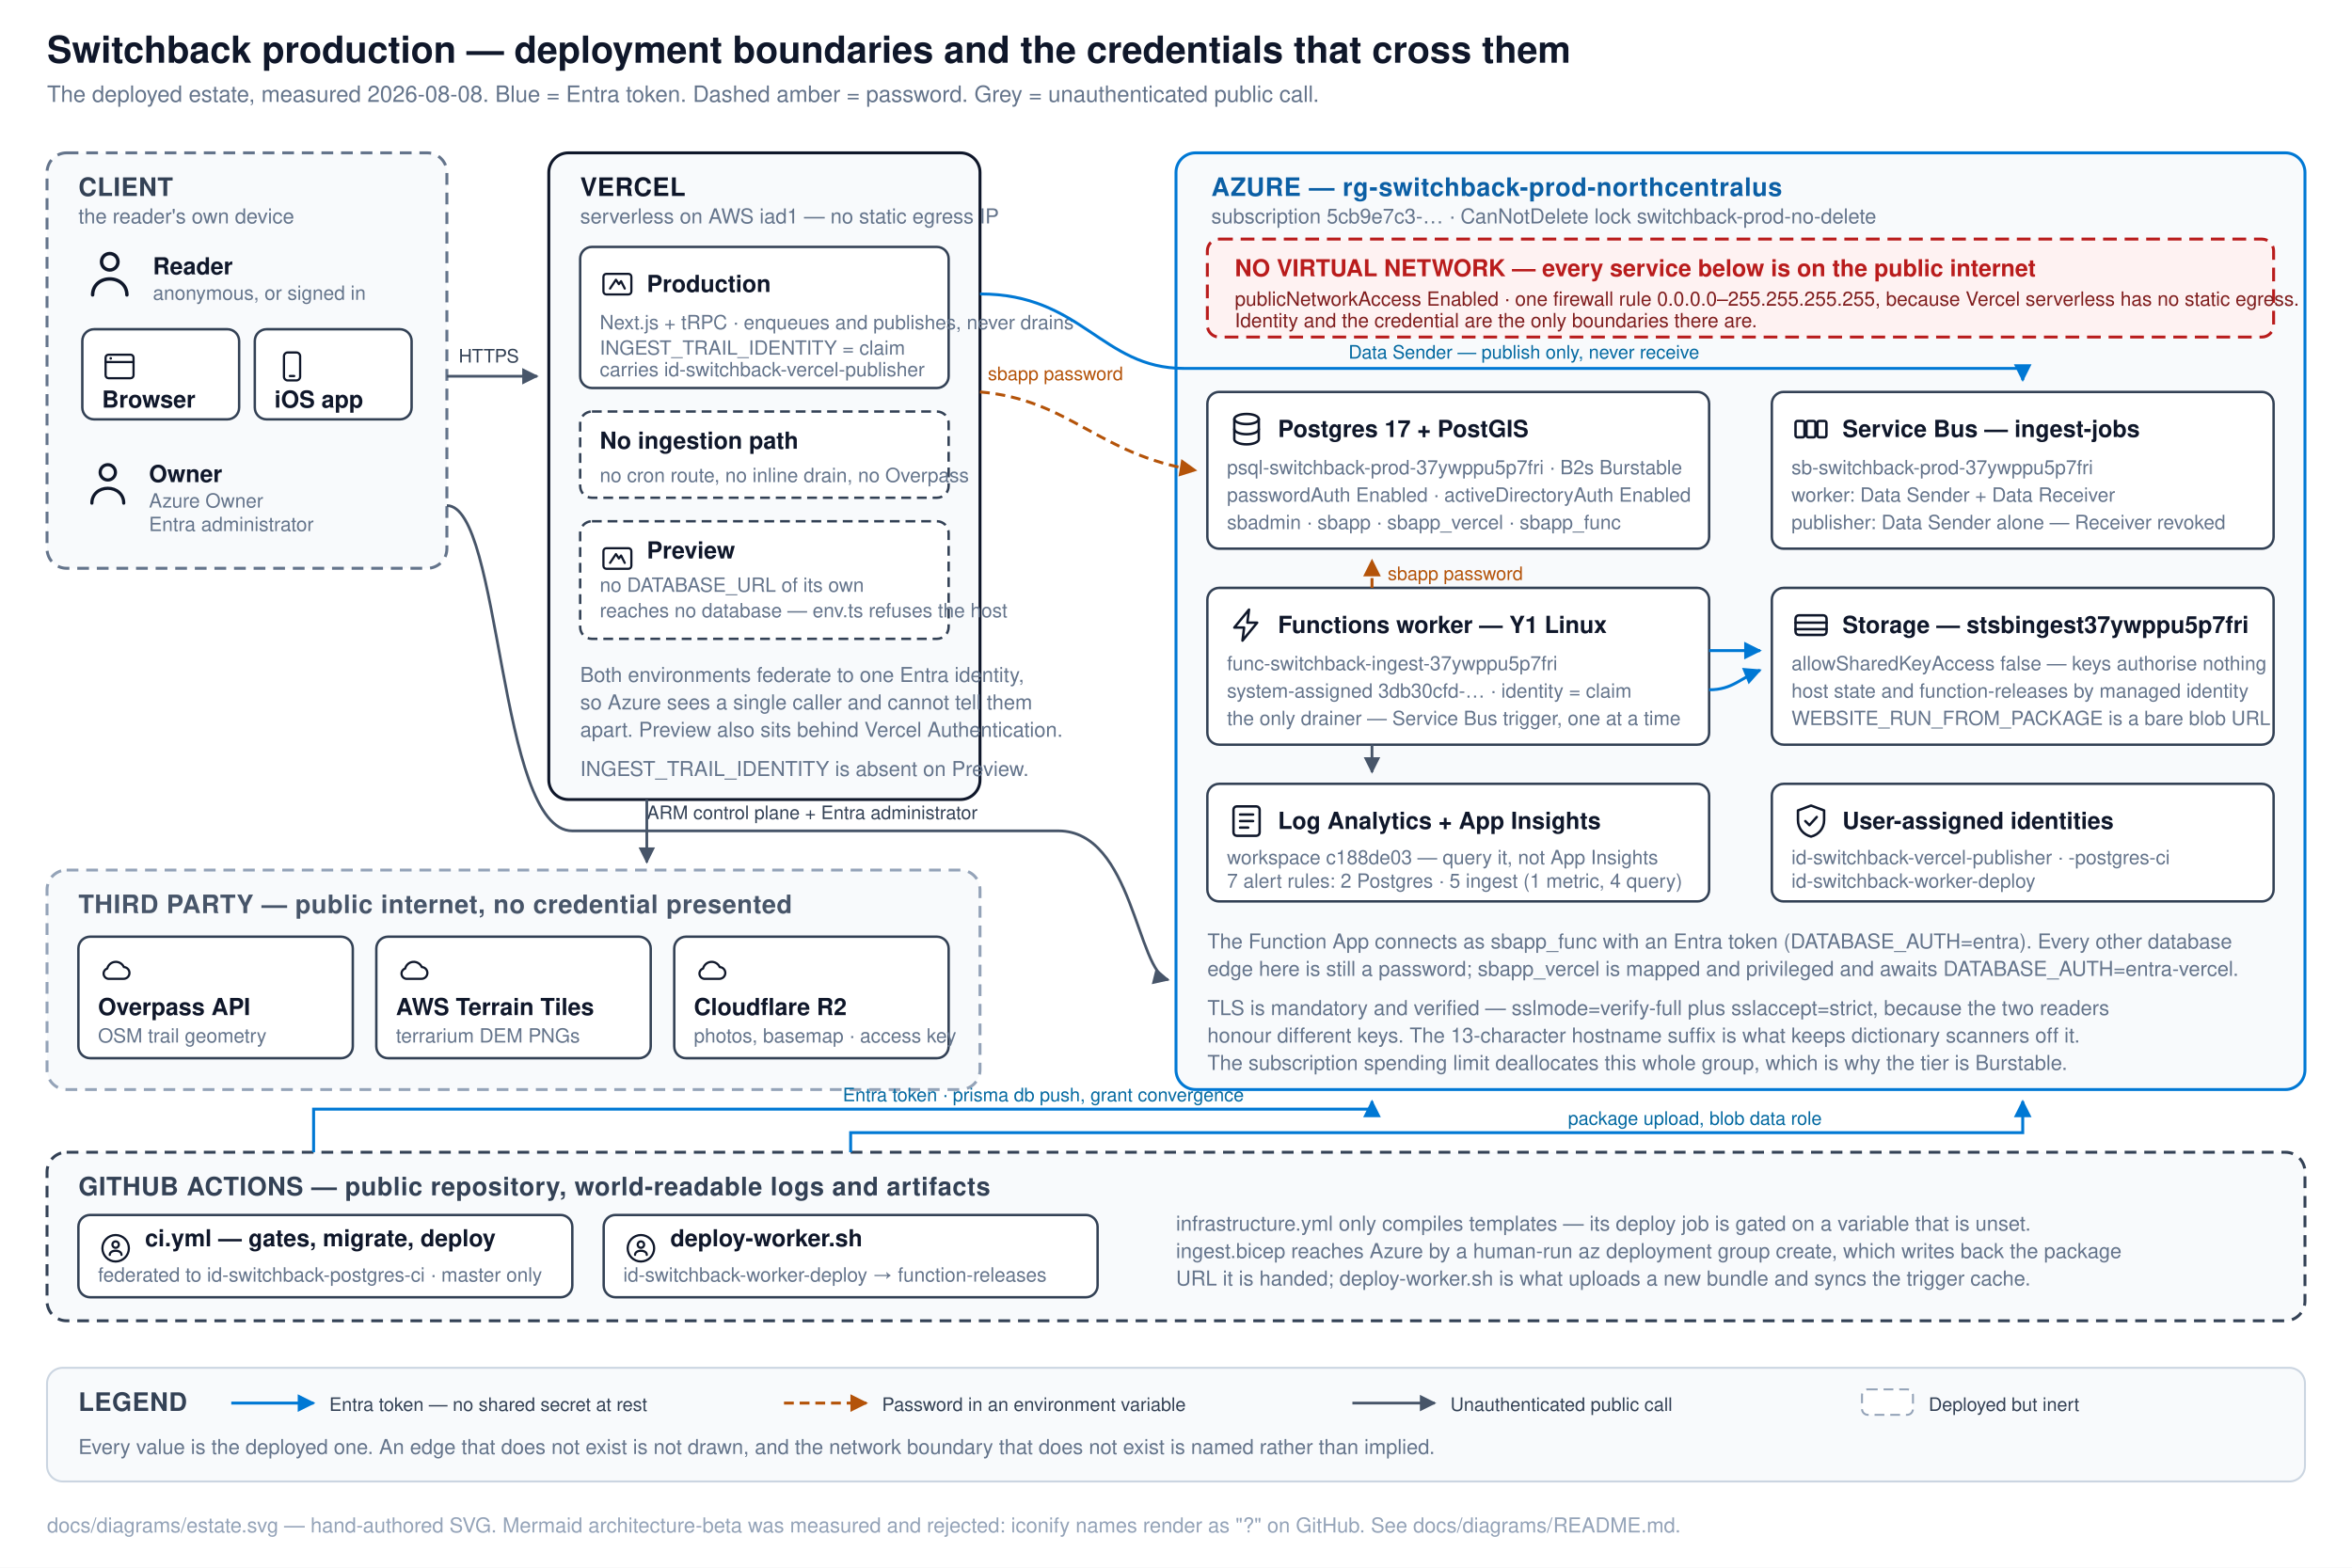
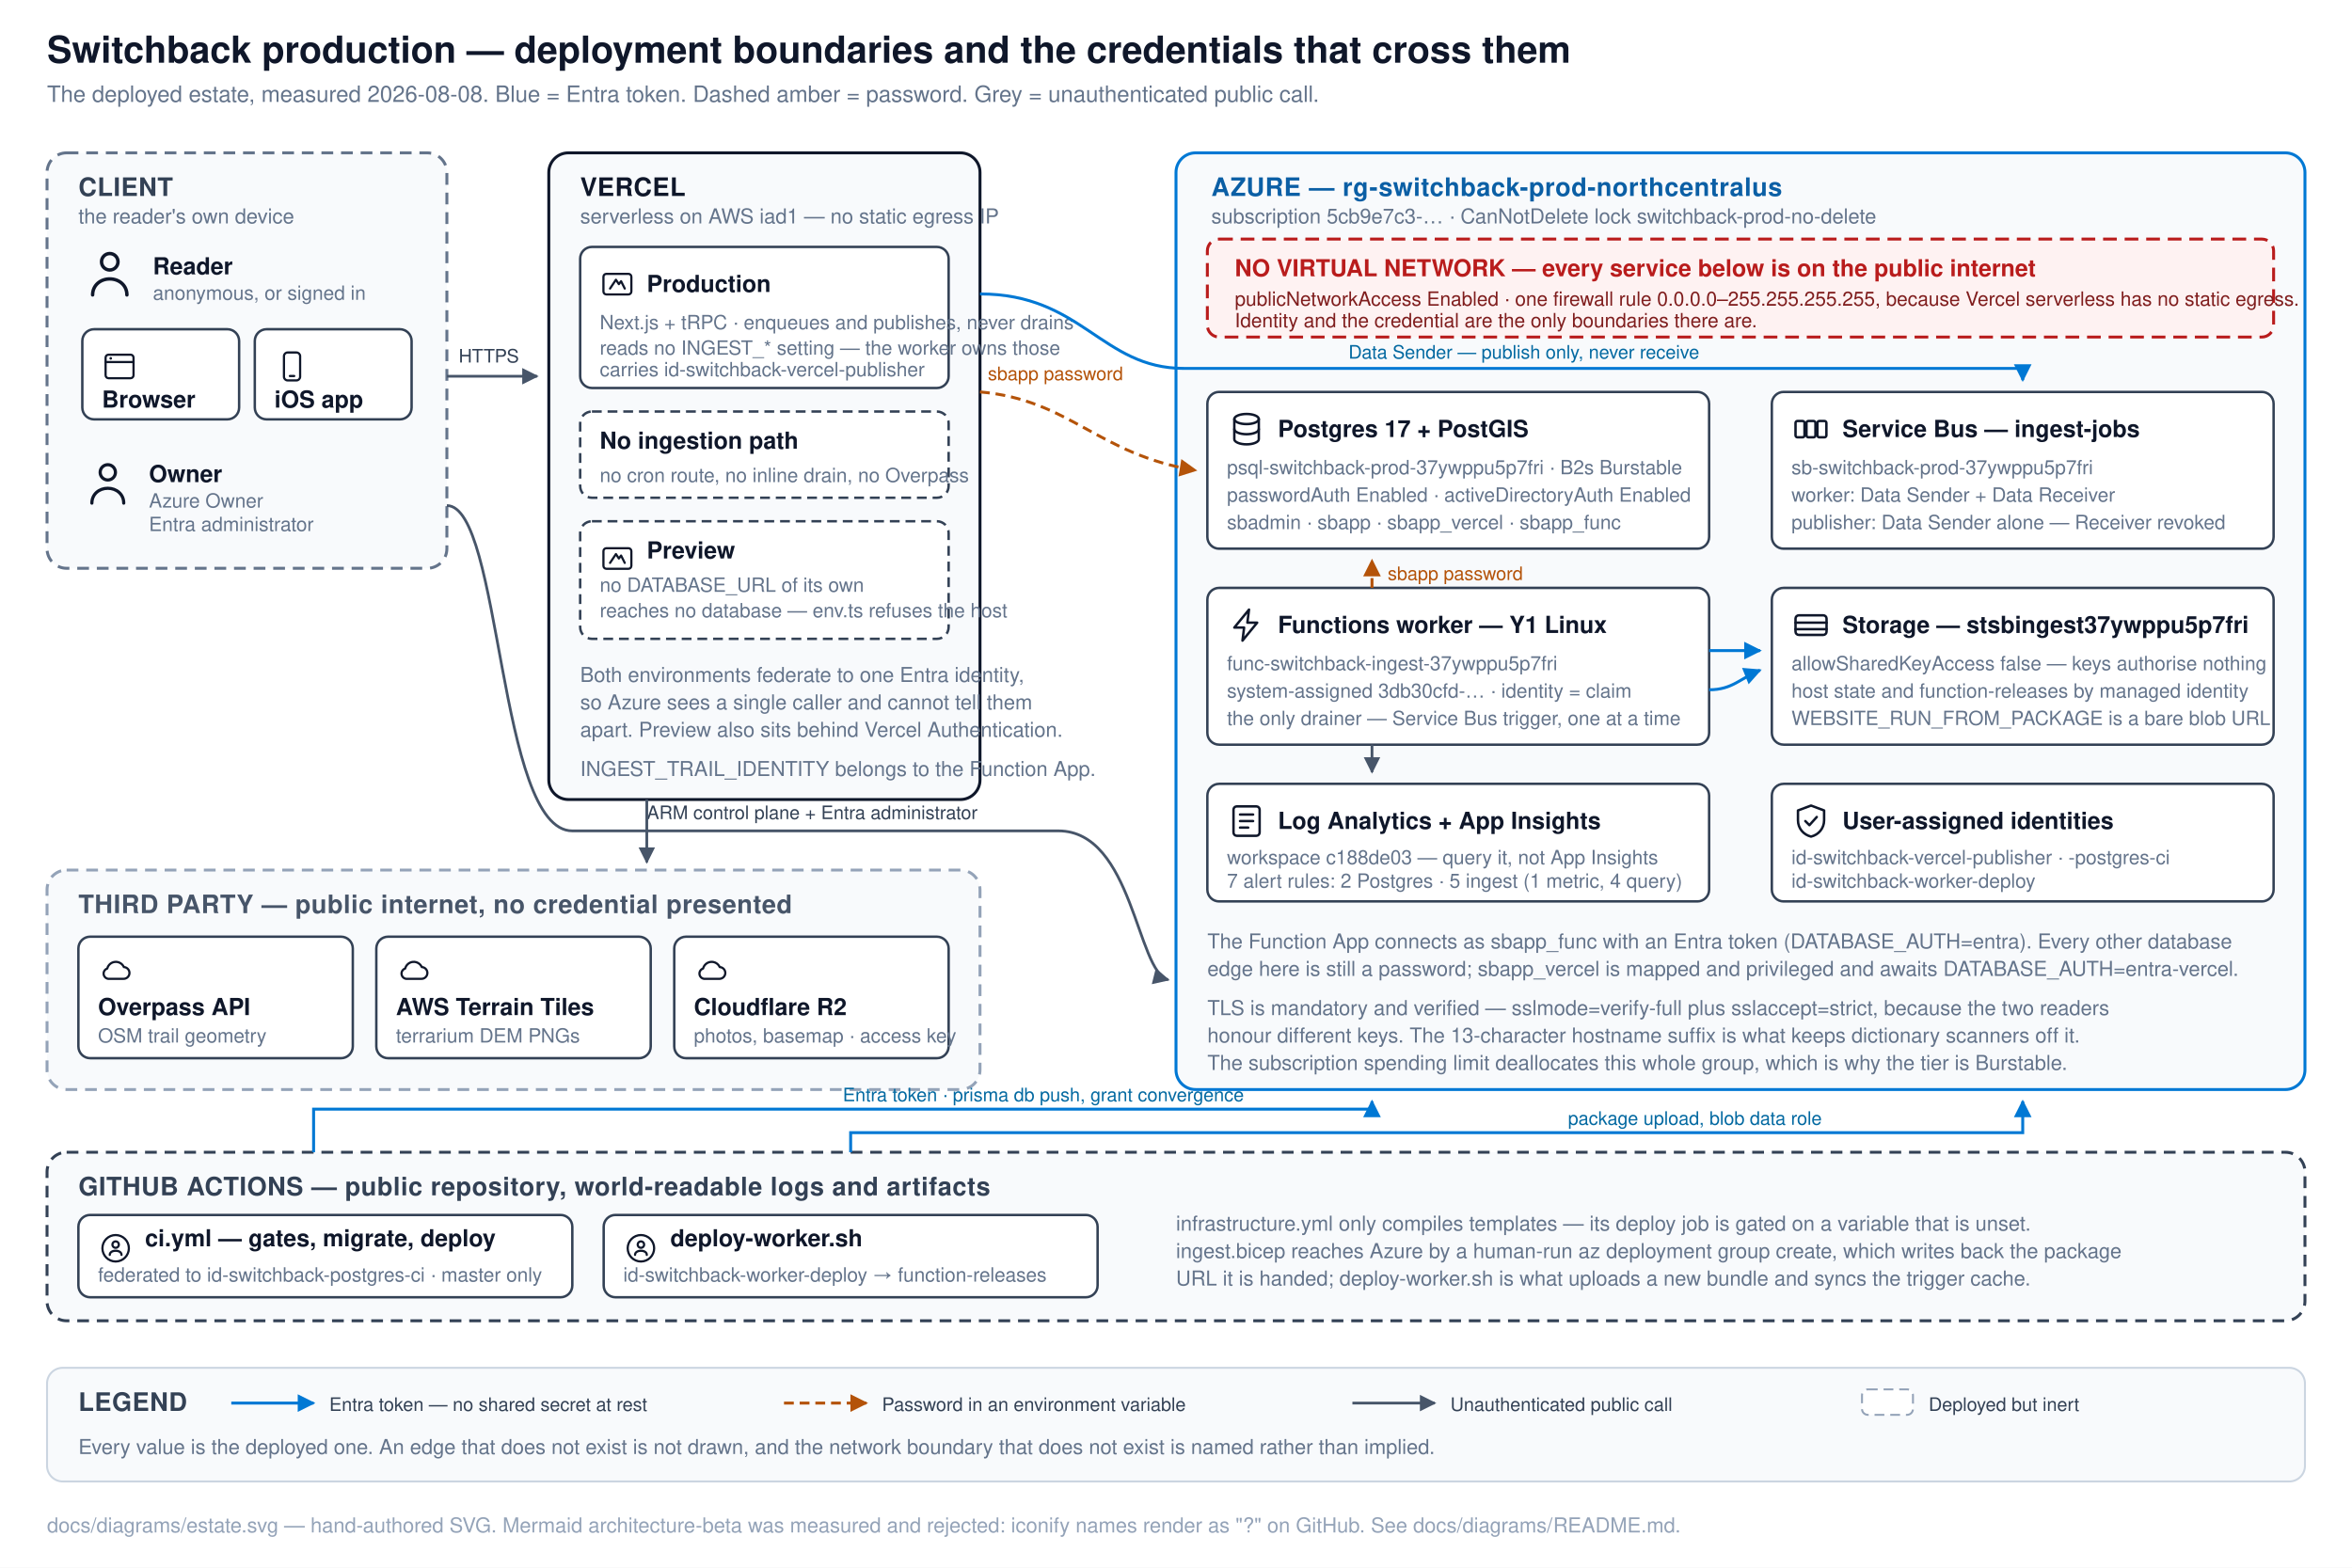
<svg xmlns="http://www.w3.org/2000/svg" viewBox="0 0 1200 800" width="1200" height="800" role="img" aria-labelledby="t d" font-family="ui-sans-serif, -apple-system, 'Segoe UI', Helvetica, Arial, sans-serif">
  <defs>
    <style>
      .zone   { fill: #f8fafc; stroke-width: 1.5; }
      .zlabel { font-size: 13px; font-weight: 700; letter-spacing: .02em; }
      .zsub   { font-size: 10.5px; fill: #64748b; }
      .node   { fill: #ffffff; stroke: #334155; stroke-width: 1.25; }
      .nlabel { font-size: 12px; font-weight: 600; fill: #0f172a; }
      .nsub   { font-size: 10px; fill: #64748b; }
      .edge   { fill: none; stroke: #475569; stroke-width: 1.4; marker-end: url(#a-grey); }
      .e-id   { fill: none; stroke: #0078d4; stroke-width: 1.5; marker-end: url(#a-blue); }
      .e-pw   { fill: none; stroke: #b45309; stroke-width: 1.5; stroke-dasharray: 5 3; marker-end: url(#a-amber); }
      .elab   { font-size: 9.5px; fill: #334155; }
      .elab-id{ font-size: 9.5px; fill: #0369a1; }
      .elab-pw{ font-size: 9.5px; fill: #b45309; }
      .warn   { fill: #b91c1c; font-size: 12px; font-weight: 700; }
      .warnsub{ fill: #7f1d1d; font-size: 10px; }
      .ico    { fill: none; stroke: #0f172a; stroke-width: 1.5; stroke-linecap: round; stroke-linejoin: round; }
      .ico-f  { fill: #0f172a; stroke: none; }
    </style>
    <marker id="a-grey" viewBox="0 0 10 10" refX="9" refY="5" markerWidth="6" markerHeight="6" orient="auto-start-reverse">
      <path d="M0,0 L10,5 L0,10 z" fill="#475569" />
    </marker>
    <marker id="a-blue" viewBox="0 0 10 10" refX="9" refY="5" markerWidth="6" markerHeight="6" orient="auto-start-reverse">
      <path d="M0,0 L10,5 L0,10 z" fill="#0078d4" />
    </marker>
    <marker id="a-amber" viewBox="0 0 10 10" refX="9" refY="5" markerWidth="6" markerHeight="6" orient="auto-start-reverse">
      <path d="M0,0 L10,5 L0,10 z" fill="#b45309" />
    </marker>
    <symbol id="i-person" viewBox="0 0 24 24">
      <circle cx="12" cy="6.5" r="3.6" class="ico" />
      <path d="M4.5 21c0-4.2 3.4-7 7.5-7s7.5 2.8 7.5 7" class="ico" />
    </symbol>
    <symbol id="i-browser" viewBox="0 0 24 24">
      <rect x="2.5" y="4" width="19" height="16" rx="2" class="ico" />
      <path d="M2.5 9h19" class="ico" />
      <circle cx="6" cy="6.5" r=".9" class="ico-f" />
    </symbol>
    <symbol id="i-phone" viewBox="0 0 24 24">
      <rect x="6.5" y="2.5" width="11" height="19" rx="2.5" class="ico" />
      <path d="M10.5 18.5h3" class="ico" />
    </symbol>
    <symbol id="i-lambda" viewBox="0 0 24 24">
      <rect x="2.5" y="5" width="19" height="14" rx="2" class="ico" />
      <path d="M7 15l4-6 2 3 1.5-2 2.5 5" class="ico" />
    </symbol>
    <symbol id="i-db" viewBox="0 0 24 24">
      <ellipse cx="12" cy="5.8" rx="7.5" ry="3.1" class="ico" />
      <path d="M4.5 5.8v12.4c0 1.7 3.4 3.1 7.5 3.1s7.5-1.4 7.5-3.1V5.8" class="ico" />
      <path d="M4.5 12c0 1.7 3.4 3.1 7.5 3.1s7.5-1.4 7.5-3.1" class="ico" />
    </symbol>
    <symbol id="i-queue" viewBox="0 0 24 24">
      <rect x="2.5" y="7" width="5.5" height="10" rx="1.2" class="ico" />
      <rect x="9.2" y="7" width="5.5" height="10" rx="1.2" class="ico" />
      <rect x="15.9" y="7" width="5.5" height="10" rx="1.2" class="ico" />
    </symbol>
    <symbol id="i-func" viewBox="0 0 24 24">
      <path d="M13.5 2.5L4.5 13.5h6l-1 8 9-11h-6z" class="ico" />
    </symbol>
    <symbol id="i-blob" viewBox="0 0 24 24">
      <rect x="2.5" y="6" width="19" height="12" rx="2" class="ico" />
      <path d="M2.5 10.5h19M2.5 14.5h19" class="ico" />
    </symbol>
    <symbol id="i-logs" viewBox="0 0 24 24">
      <rect x="4" y="3" width="16" height="18" rx="2" class="ico" />
      <path d="M8 8h8M8 12h8M8 16h5" class="ico" />
    </symbol>
    <symbol id="i-cloud" viewBox="0 0 24 24">
      <path d="M7 18h10.2a4 4 0 0 0 .4-8A6 6 0 0 0 6.3 11 3.6 3.6 0 0 0 7 18z" class="ico" />
    </symbol>
    <symbol id="i-badge" viewBox="0 0 24 24">
      <path d="M12 2.5l8 3v6c0 5-3.4 8.9-8 10-4.6-1.1-8-5-8-10v-6z" class="ico" />
      <path d="M8.5 12l2.5 2.5 4.5-5" class="ico" />
    </symbol>
    <symbol id="i-gh" viewBox="0 0 24 24">
      <circle cx="12" cy="12" r="9" class="ico" />
      <circle cx="12" cy="9.5" r="2.2" class="ico" />
      <path d="M8 16.5c0-1.8 1.8-2.8 4-2.8s4 1 4 2.8" class="ico" />
    </symbol>
  </defs>
  <rect width="1200" height="800" fill="#ffffff" />
  <text x="24" y="32" font-size="19" font-weight="700" fill="#0f172a">Switchback production — deployment boundaries and the credentials that cross them</text>
  <text x="24" y="52" font-size="11.5" fill="#64748b">The deployed estate, measured 2026-08-08. Blue = Entra token. Dashed amber = password. Grey = unauthenticated public call.</text>
  <rect class="zone" x="24" y="78" width="204" height="212" rx="10" stroke="#64748b" stroke-dasharray="6 4" />
  <text class="zlabel" x="40" y="100" fill="#334155">CLIENT</text>
  <text class="zsub" x="40" y="114">the reader's own device</text>
  <use href="#i-person" x="42" y="126" width="28" height="28" />
  <text class="nlabel" x="78" y="140">Reader</text>
  <text class="nsub" x="78" y="153">anonymous, or signed in</text>
  <rect class="node" x="42" y="168" width="80" height="46" rx="6" />
  <use href="#i-browser" x="52" y="178" width="18" height="18" />
  <text class="nlabel" x="52" y="208">Browser</text>
  <rect class="node" x="130" y="168" width="80" height="46" rx="6" />
  <use href="#i-phone" x="140" y="178" width="18" height="18" />
  <text class="nlabel" x="140" y="208">iOS app</text>
  <use href="#i-person" x="42" y="234" width="26" height="26" />
  <text class="nlabel" x="76" y="246">Owner</text>
  <text class="nsub" x="76" y="259">Azure Owner</text>
  <text class="nsub" x="76" y="271">Entra administrator</text>
  <rect class="zone" x="280" y="78" width="220" height="330" rx="10" stroke="#0f172a" />
  <text class="zlabel" x="296" y="100" fill="#0f172a">VERCEL</text>
  <text class="zsub" x="296" y="114">serverless on AWS iad1 — no static egress IP</text>
  <rect class="node" x="296" y="126" width="188" height="72" rx="6" />
  <use href="#i-lambda" x="306" y="136" width="18" height="18" />
  <text class="nlabel" x="330" y="149">Production</text>
  <text class="nsub" x="306" y="168">Next.js + tRPC · enqueues and publishes, never drains</text>
-   <text class="nsub" x="306" y="181">INGEST_TRAIL_IDENTITY = claim</text>
+   <text class="nsub" x="306" y="181">reads no INGEST_* setting — the worker owns those</text>
  <text class="nsub" x="306" y="192">carries id-switchback-vercel-publisher</text>
  <rect class="node" x="296" y="210" width="188" height="44" rx="6" stroke="#94a3b8" stroke-dasharray="5 3" />
  <text class="nlabel" x="306" y="229" fill="#475569">No ingestion path</text>
  <text class="nsub" x="306" y="246">no cron route, no inline drain, no Overpass</text>
  <rect class="node" x="296" y="266" width="188" height="60" rx="6" stroke="#94a3b8" stroke-dasharray="5 3" />
  <use href="#i-lambda" x="306" y="276" width="18" height="18" />
  <text class="nlabel" x="330" y="285" fill="#475569">Preview</text>
  <text class="nsub" x="306" y="302">no DATABASE_URL of its own</text>
  <text class="nsub" x="306" y="315">reaches no database — env.ts refuses the host</text>
  <text class="zsub" x="296" y="348">Both environments federate to one Entra identity,</text>
  <text class="zsub" x="296" y="362">so Azure sees a single caller and cannot tell them</text>
  <text class="zsub" x="296" y="376">apart. Preview also sits behind Vercel Authentication.</text>
-   <text class="zsub" x="296" y="396">INGEST_TRAIL_IDENTITY is absent on Preview.</text>
+   <text class="zsub" x="296" y="396">INGEST_TRAIL_IDENTITY belongs to the Function App.</text>
  <rect class="zone" x="24" y="444" width="476" height="112" rx="10" stroke="#94a3b8" stroke-dasharray="6 4" />
  <text class="zlabel" x="40" y="466" fill="#475569">THIRD PARTY — public internet, no credential presented</text>
  <rect class="node" x="40" y="478" width="140" height="62" rx="6" />
  <use href="#i-cloud" x="50" y="486" width="18" height="18" />
  <text class="nlabel" x="50" y="518">Overpass API</text>
  <text class="nsub" x="50" y="532">OSM trail geometry</text>
  <rect class="node" x="192" y="478" width="140" height="62" rx="6" />
  <use href="#i-cloud" x="202" y="486" width="18" height="18" />
  <text class="nlabel" x="202" y="518">AWS Terrain Tiles</text>
  <text class="nsub" x="202" y="532">terrarium DEM PNGs</text>
  <rect class="node" x="344" y="478" width="140" height="62" rx="6" />
  <use href="#i-cloud" x="354" y="486" width="18" height="18" />
  <text class="nlabel" x="354" y="518">Cloudflare R2</text>
  <text class="nsub" x="354" y="532">photos, basemap · access key</text>
  <rect class="zone" x="600" y="78" width="576" height="478" rx="10" stroke="#0078d4" fill="#f4f9fd" />
  <text class="zlabel" x="618" y="100" fill="#0b5fa5">AZURE — rg-switchback-prod-northcentralus</text>
  <text class="zsub" x="618" y="114">subscription 5cb9e7c3-… · CanNotDelete lock switchback-prod-no-delete</text>
  <rect x="616" y="122" width="544" height="50" rx="6" fill="#fef2f2" stroke="#b91c1c" stroke-width="1.5" stroke-dasharray="7 4" />
  <text class="warn" x="630" y="141">NO VIRTUAL NETWORK — every service below is on the public internet</text>
  <text class="warnsub" x="630" y="156">publicNetworkAccess Enabled · one firewall rule 0.0.0.0–255.255.255.255, because Vercel serverless has no static egress.</text>
  <text class="warnsub" x="630" y="167">Identity and the credential are the only boundaries there are.</text>
  <rect class="node" x="616" y="200" width="256" height="80" rx="6" />
  <use href="#i-db" x="626" y="209" width="20" height="20" />
  <text class="nlabel" x="652" y="223">Postgres 17 + PostGIS</text>
  <text class="nsub" x="626" y="242">psql-switchback-prod-37ywppu5p7fri · B2s Burstable</text>
  <text class="nsub" x="626" y="256">passwordAuth Enabled · activeDirectoryAuth Enabled</text>
  <text class="nsub" x="626" y="270">sbadmin · sbapp · sbapp_vercel · sbapp_func</text>
  <rect class="node" x="904" y="200" width="256" height="80" rx="6" />
  <use href="#i-queue" x="914" y="209" width="20" height="20" />
  <text class="nlabel" x="940" y="223">Service Bus — ingest-jobs</text>
  <text class="nsub" x="914" y="242">sb-switchback-prod-37ywppu5p7fri</text>
  <text class="nsub" x="914" y="256">worker: Data Sender + Data Receiver</text>
  <text class="nsub" x="914" y="270">publisher: Data Sender alone — Receiver revoked</text>
  <rect class="node" x="616" y="300" width="256" height="80" rx="6" />
  <use href="#i-func" x="626" y="309" width="20" height="20" />
  <text class="nlabel" x="652" y="323">Functions worker — Y1 Linux</text>
  <text class="nsub" x="626" y="342">func-switchback-ingest-37ywppu5p7fri</text>
  <text class="nsub" x="626" y="356">system-assigned 3db30cfd-… · identity = claim</text>
  <text class="nsub" x="626" y="370">the only drainer — Service Bus trigger, one at a time</text>
  <rect class="node" x="904" y="300" width="256" height="80" rx="6" />
  <use href="#i-blob" x="914" y="309" width="20" height="20" />
  <text class="nlabel" x="940" y="323">Storage — stsbingest37ywppu5p7fri</text>
  <text class="nsub" x="914" y="342">allowSharedKeyAccess false — keys authorise nothing</text>
  <text class="nsub" x="914" y="356">host state and function-releases by managed identity</text>
  <text class="nsub" x="914" y="370">WEBSITE_RUN_FROM_PACKAGE is a bare blob URL</text>
  <rect class="node" x="616" y="400" width="256" height="60" rx="6" />
  <use href="#i-logs" x="626" y="409" width="20" height="20" />
  <text class="nlabel" x="652" y="423">Log Analytics + App Insights</text>
  <text class="nsub" x="626" y="441">workspace c188de03 — query it, not App Insights</text>
  <text class="nsub" x="626" y="453">7 alert rules: 2 Postgres · 5 ingest (1 metric, 4 query)</text>
  <rect class="node" x="904" y="400" width="256" height="60" rx="6" />
  <use href="#i-badge" x="914" y="409" width="20" height="20" />
  <text class="nlabel" x="940" y="423">User-assigned identities</text>
  <text class="nsub" x="914" y="441">id-switchback-vercel-publisher · -postgres-ci</text>
  <text class="nsub" x="914" y="453">id-switchback-worker-deploy</text>
  <text class="zsub" x="616" y="484">The Function App connects as sbapp_func with an Entra token (DATABASE_AUTH=entra). Every other database</text>
  <text class="zsub" x="616" y="498">edge here is still a password; sbapp_vercel is mapped and privileged and awaits DATABASE_AUTH=entra-vercel.</text>
  <text class="zsub" x="616" y="518">TLS is mandatory and verified — sslmode=verify-full plus sslaccept=strict, because the two readers</text>
  <text class="zsub" x="616" y="532">honour different keys. The 13-character hostname suffix is what keeps dictionary scanners off it.</text>
  <text class="zsub" x="616" y="546">The subscription spending limit deallocates this whole group, which is why the tier is Burstable.</text>
  <rect class="zone" x="24" y="588" width="1152" height="86" rx="10" stroke="#334155" stroke-dasharray="6 4" />
  <text class="zlabel" x="40" y="610" fill="#334155">GITHUB ACTIONS — public repository, world-readable logs and artifacts</text>
  <rect class="node" x="40" y="620" width="252" height="42" rx="6" />
  <use href="#i-gh" x="50" y="628" width="18" height="18" />
  <text class="nlabel" x="74" y="636">ci.yml — gates, migrate, deploy</text>
  <text class="nsub" x="50" y="654">federated to id-switchback-postgres-ci · master only</text>
  <rect class="node" x="308" y="620" width="252" height="42" rx="6" />
  <use href="#i-gh" x="318" y="628" width="18" height="18" />
  <text class="nlabel" x="342" y="636">deploy-worker.sh</text>
  <text class="nsub" x="318" y="654">id-switchback-worker-deploy → function-releases</text>
  <text class="zsub" x="600" y="628">infrastructure.yml only compiles templates — its deploy job is gated on a variable that is unset.</text>
  <text class="zsub" x="600" y="642">ingest.bicep reaches Azure by a human-run az deployment group create, which writes back the package</text>
  <text class="zsub" x="600" y="656">URL it is handed; deploy-worker.sh is what uploads a new bundle and syncs the trigger cache.</text>
  <path class="edge" d="M228 192 H 274" />
  <text class="elab" x="234" y="185">HTTPS</text>
  <path class="edge" d="M228 258 C 256 258, 254 424, 292 424 H 540 C 578 424, 580 496, 596 500" />
  <text class="elab" x="330" y="418">ARM control plane + Entra administrator</text>
  <path class="e-pw" d="M500 200 C 546 204, 560 232, 610 240" />
  <text class="elab-pw" x="504" y="194">sbapp password</text>
  <path class="e-id" d="M500 150 C 552 150, 562 188, 604 188 H 1032 V 194" />
  <text class="elab-id" x="688" y="183">Data Sender — publish only, never receive</text>
  <path class="edge" d="M330 408 V 440" />
  <path class="e-pw" d="M700 300 V 286" />
  <text class="elab-pw" x="708" y="296">sbapp password</text>
  <path class="e-id" d="M872 332 H 898" />
  <path class="e-id" d="M872 352 C 884 352, 888 346, 898 342" />
  <path class="edge" d="M700 380 V 394" />
  <path class="e-id" d="M160 588 V 566 H 700 V 562" />
  <text class="elab-id" x="430" y="562">Entra token · prisma db push, grant convergence</text>
  <path class="e-id" d="M434 588 V 578 H 1032 V 562" />
  <text class="elab-id" x="800" y="574">package upload, blob data role</text>
  <rect x="24" y="698" width="1152" height="58" rx="8" fill="#f8fafc" stroke="#cbd5e1" />
  <text class="zlabel" x="40" y="720" fill="#334155">LEGEND</text>
  <line x1="118" y1="716" x2="160" y2="716" class="e-id" />
  <text class="elab" x="168" y="720">Entra token — no shared secret at rest</text>
  <line x1="400" y1="716" x2="442" y2="716" class="e-pw" />
  <text class="elab" x="450" y="720">Password in an environment variable</text>
  <line x1="690" y1="716" x2="732" y2="716" class="edge" />
  <text class="elab" x="740" y="720">Unauthenticated public call</text>
  <rect x="950" y="709" width="26" height="13" rx="3" fill="#ffffff" stroke="#94a3b8" stroke-dasharray="5 3" />
  <text class="elab" x="984" y="720">Deployed but inert</text>
  <text class="zsub" x="40" y="742">Every value is the deployed one. An edge that does not exist is not drawn, and the network boundary that does not exist is named rather than implied.</text>
  <text x="24" y="782" font-size="10.5" fill="#94a3b8">docs/diagrams/estate.svg — hand-authored SVG. Mermaid architecture-beta was measured and rejected: iconify names render as "?" on GitHub. See docs/diagrams/README.md.</text>
</svg>
